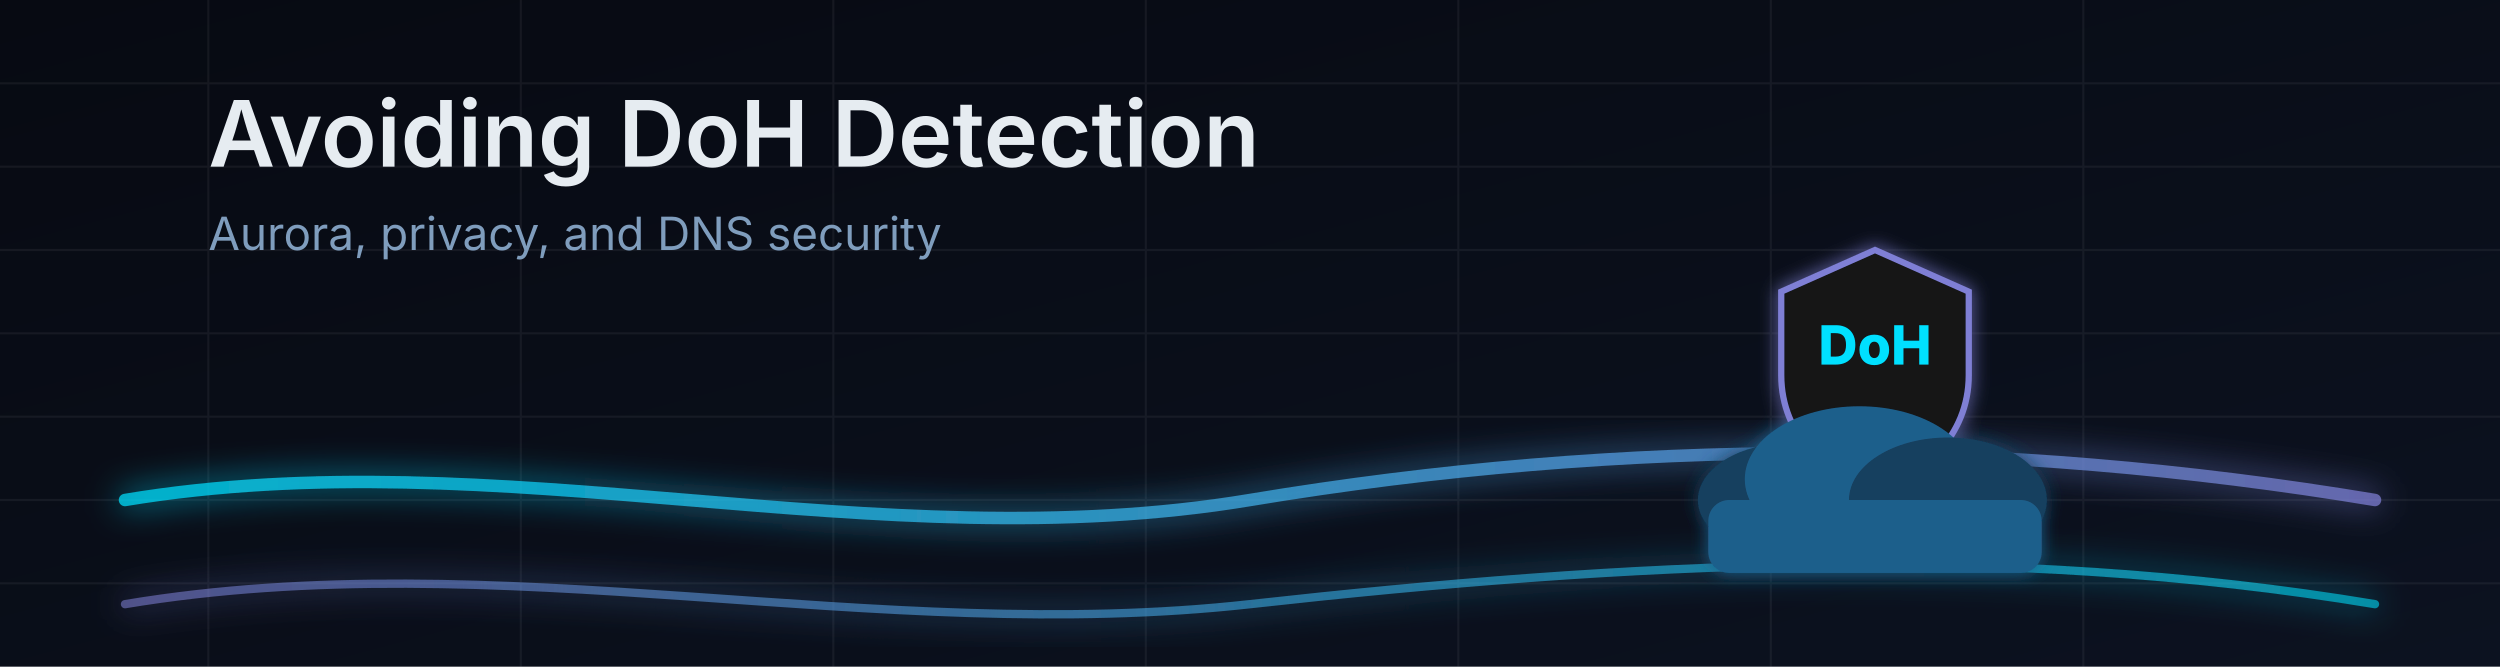
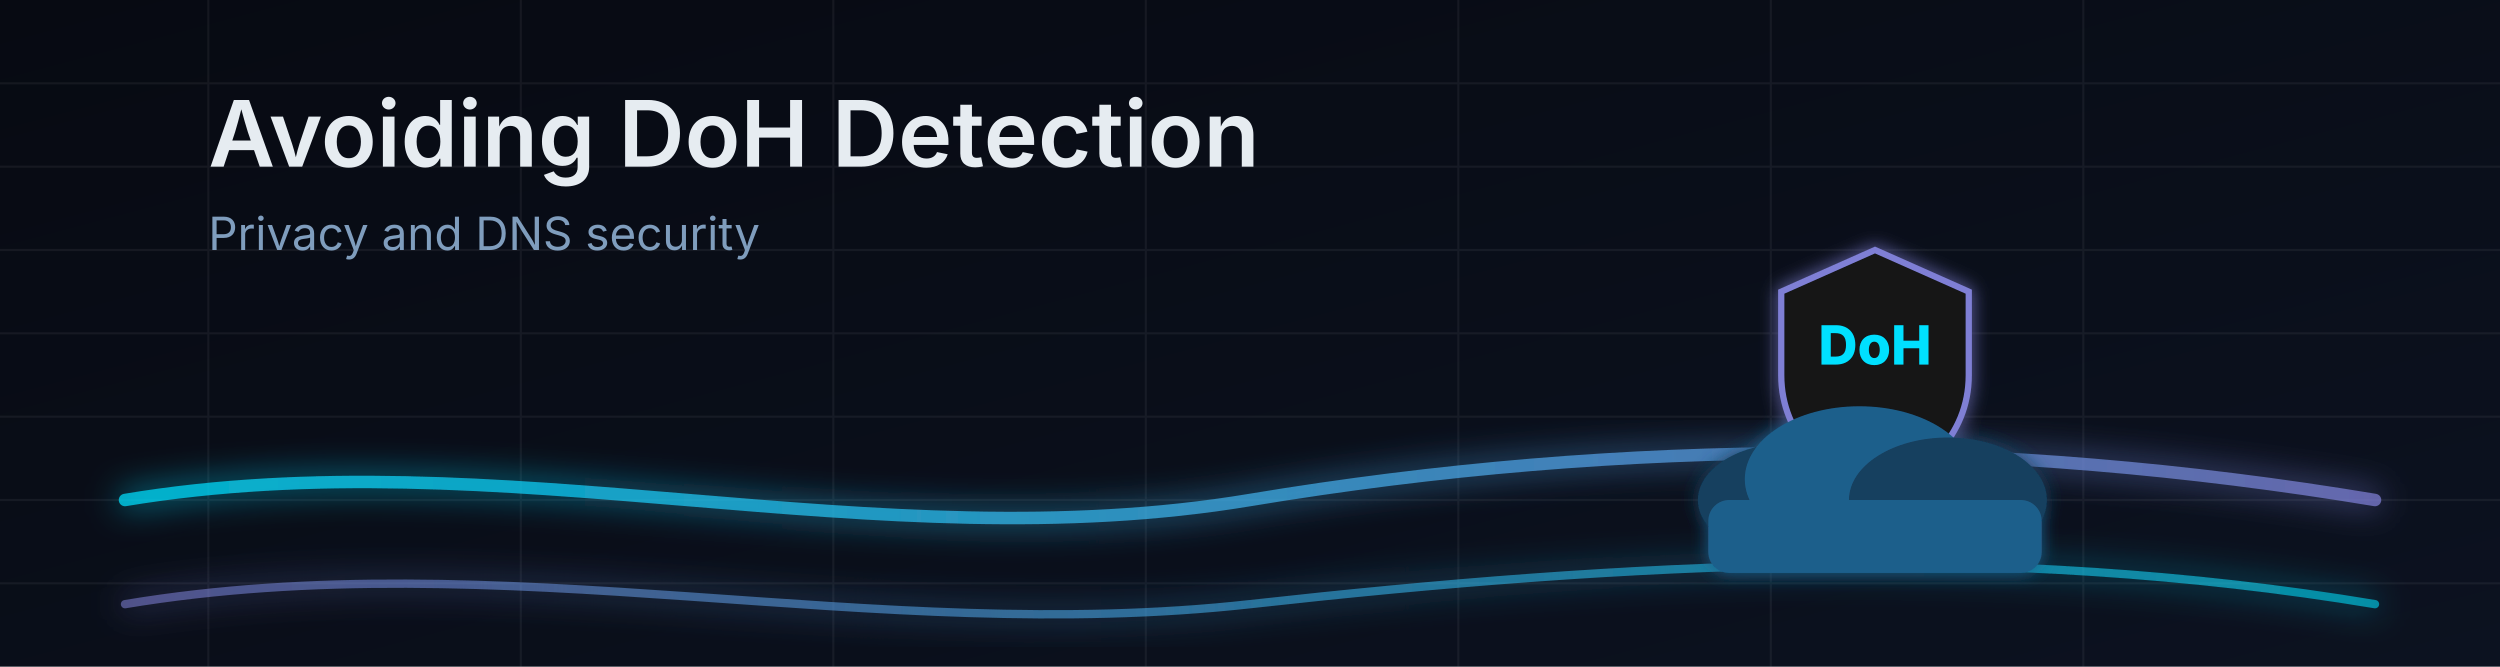
<svg xmlns="http://www.w3.org/2000/svg" width="1200" height="320" viewBox="0 0 1200 320" role="img" aria-labelledby="title desc">
  <defs>
    <linearGradient id="bgGrad" x1="0" y1="0" x2="1" y2="1">
      <stop offset="0%" stop-color="#070A12" />
      <stop offset="100%" stop-color="#0C1220" />
    </linearGradient>
    <linearGradient id="aurora1" x1="0" y1="0" x2="1" y2="0">
      <stop offset="0%" stop-color="#00E0FF" stop-opacity="0.9" />
      <stop offset="100%" stop-color="#7F7FD5" stop-opacity="0.9" />
    </linearGradient>
    <linearGradient id="aurora2" x1="0" y1="0" x2="1" y2="0">
      <stop offset="0%" stop-color="#7F7FD5" stop-opacity="0.8" />
      <stop offset="100%" stop-color="#00E0FF" stop-opacity="0.8" />
    </linearGradient>
    <filter id="glow" x="-20%" y="-20%" width="140%" height="140%">
      <feGaussianBlur stdDeviation="8" result="b" />
      <feMerge>
        <feMergeNode in="b" />
        <feMergeNode in="SourceGraphic" />
      </feMerge>
    </filter>
  </defs>
  <rect width="1200" height="320" fill="url(#bgGrad)" />
  <g opacity="0.06" stroke="#E6ECF1">
    <path d="M0 40 H1200M0 80 H1200M0 120 H1200M0 160 H1200M0 200 H1200M0 240 H1200M0 280 H1200" />
    <path d="M100 0 V320M250 0 V320M400 0 V320M550 0 V320M700 0 V320M850 0 V320M1000 0 V320" />
  </g>
  <g stroke-linecap="round" fill="none" filter="url(#glow)">
    <path d="M60,240 C240,210 420,270 600,240 S960,210 1140,240" stroke="url(#aurora1)" stroke-width="6" opacity="0.8" />
    <path d="M60,290 C240,260 420,310 600,290 S960,260 1140,290" stroke="url(#aurora2)" stroke-width="4" opacity="0.7" />
  </g>
  <g transform="translate(900,180) scale(0.5)" filter="url(#glow)">
    <path d="M0 -120 L90 -80 L90 0 C90 60 45 95 0 120 C-45 95 -90 60 -90 0 L-90 -80 Z" fill="#121417" stroke="#7F7FD5" stroke-width="6" />
    <text x="0" y="-10" text-anchor="middle" fill="#00E0FF" font-size="52" font-weight="800" font-family="Inter, system-ui, -apple-system, Segoe UI, Roboto, Helvetica, Arial, sans-serif">DoH</text>
    <ellipse cx="-80" cy="120" rx="90" ry="55" fill="#173F5E" />
    <ellipse cx="-15" cy="100" rx="110" ry="70" fill="#1F5F8B" />
    <ellipse cx="70" cy="120" rx="95" ry="60" fill="#173F5E" />
    <rect x="-160" y="120" width="320" height="70" rx="20" fill="#1F5F8B" />
  </g>
  <text x="100" y="80" font-family="'Inter', 'Helvetica Neue', Arial, sans-serif" font-size="44" fill="#E6ECF1" font-weight="600">Avoiding DoH Detection</text>
-   <text x="100" y="120" font-family="'Inter', 'Helvetica Neue', Arial, sans-serif" font-size="22" fill="#7F9DBD">Aurora, privacy, and DNS security</text>
+   <text x="100" y="120" font-family="'Inter', 'Helvetica Neue', Arial, sans-serif" font-size="22" fill="#7F9DBD">Privacy and DNS security</text>
</svg>
